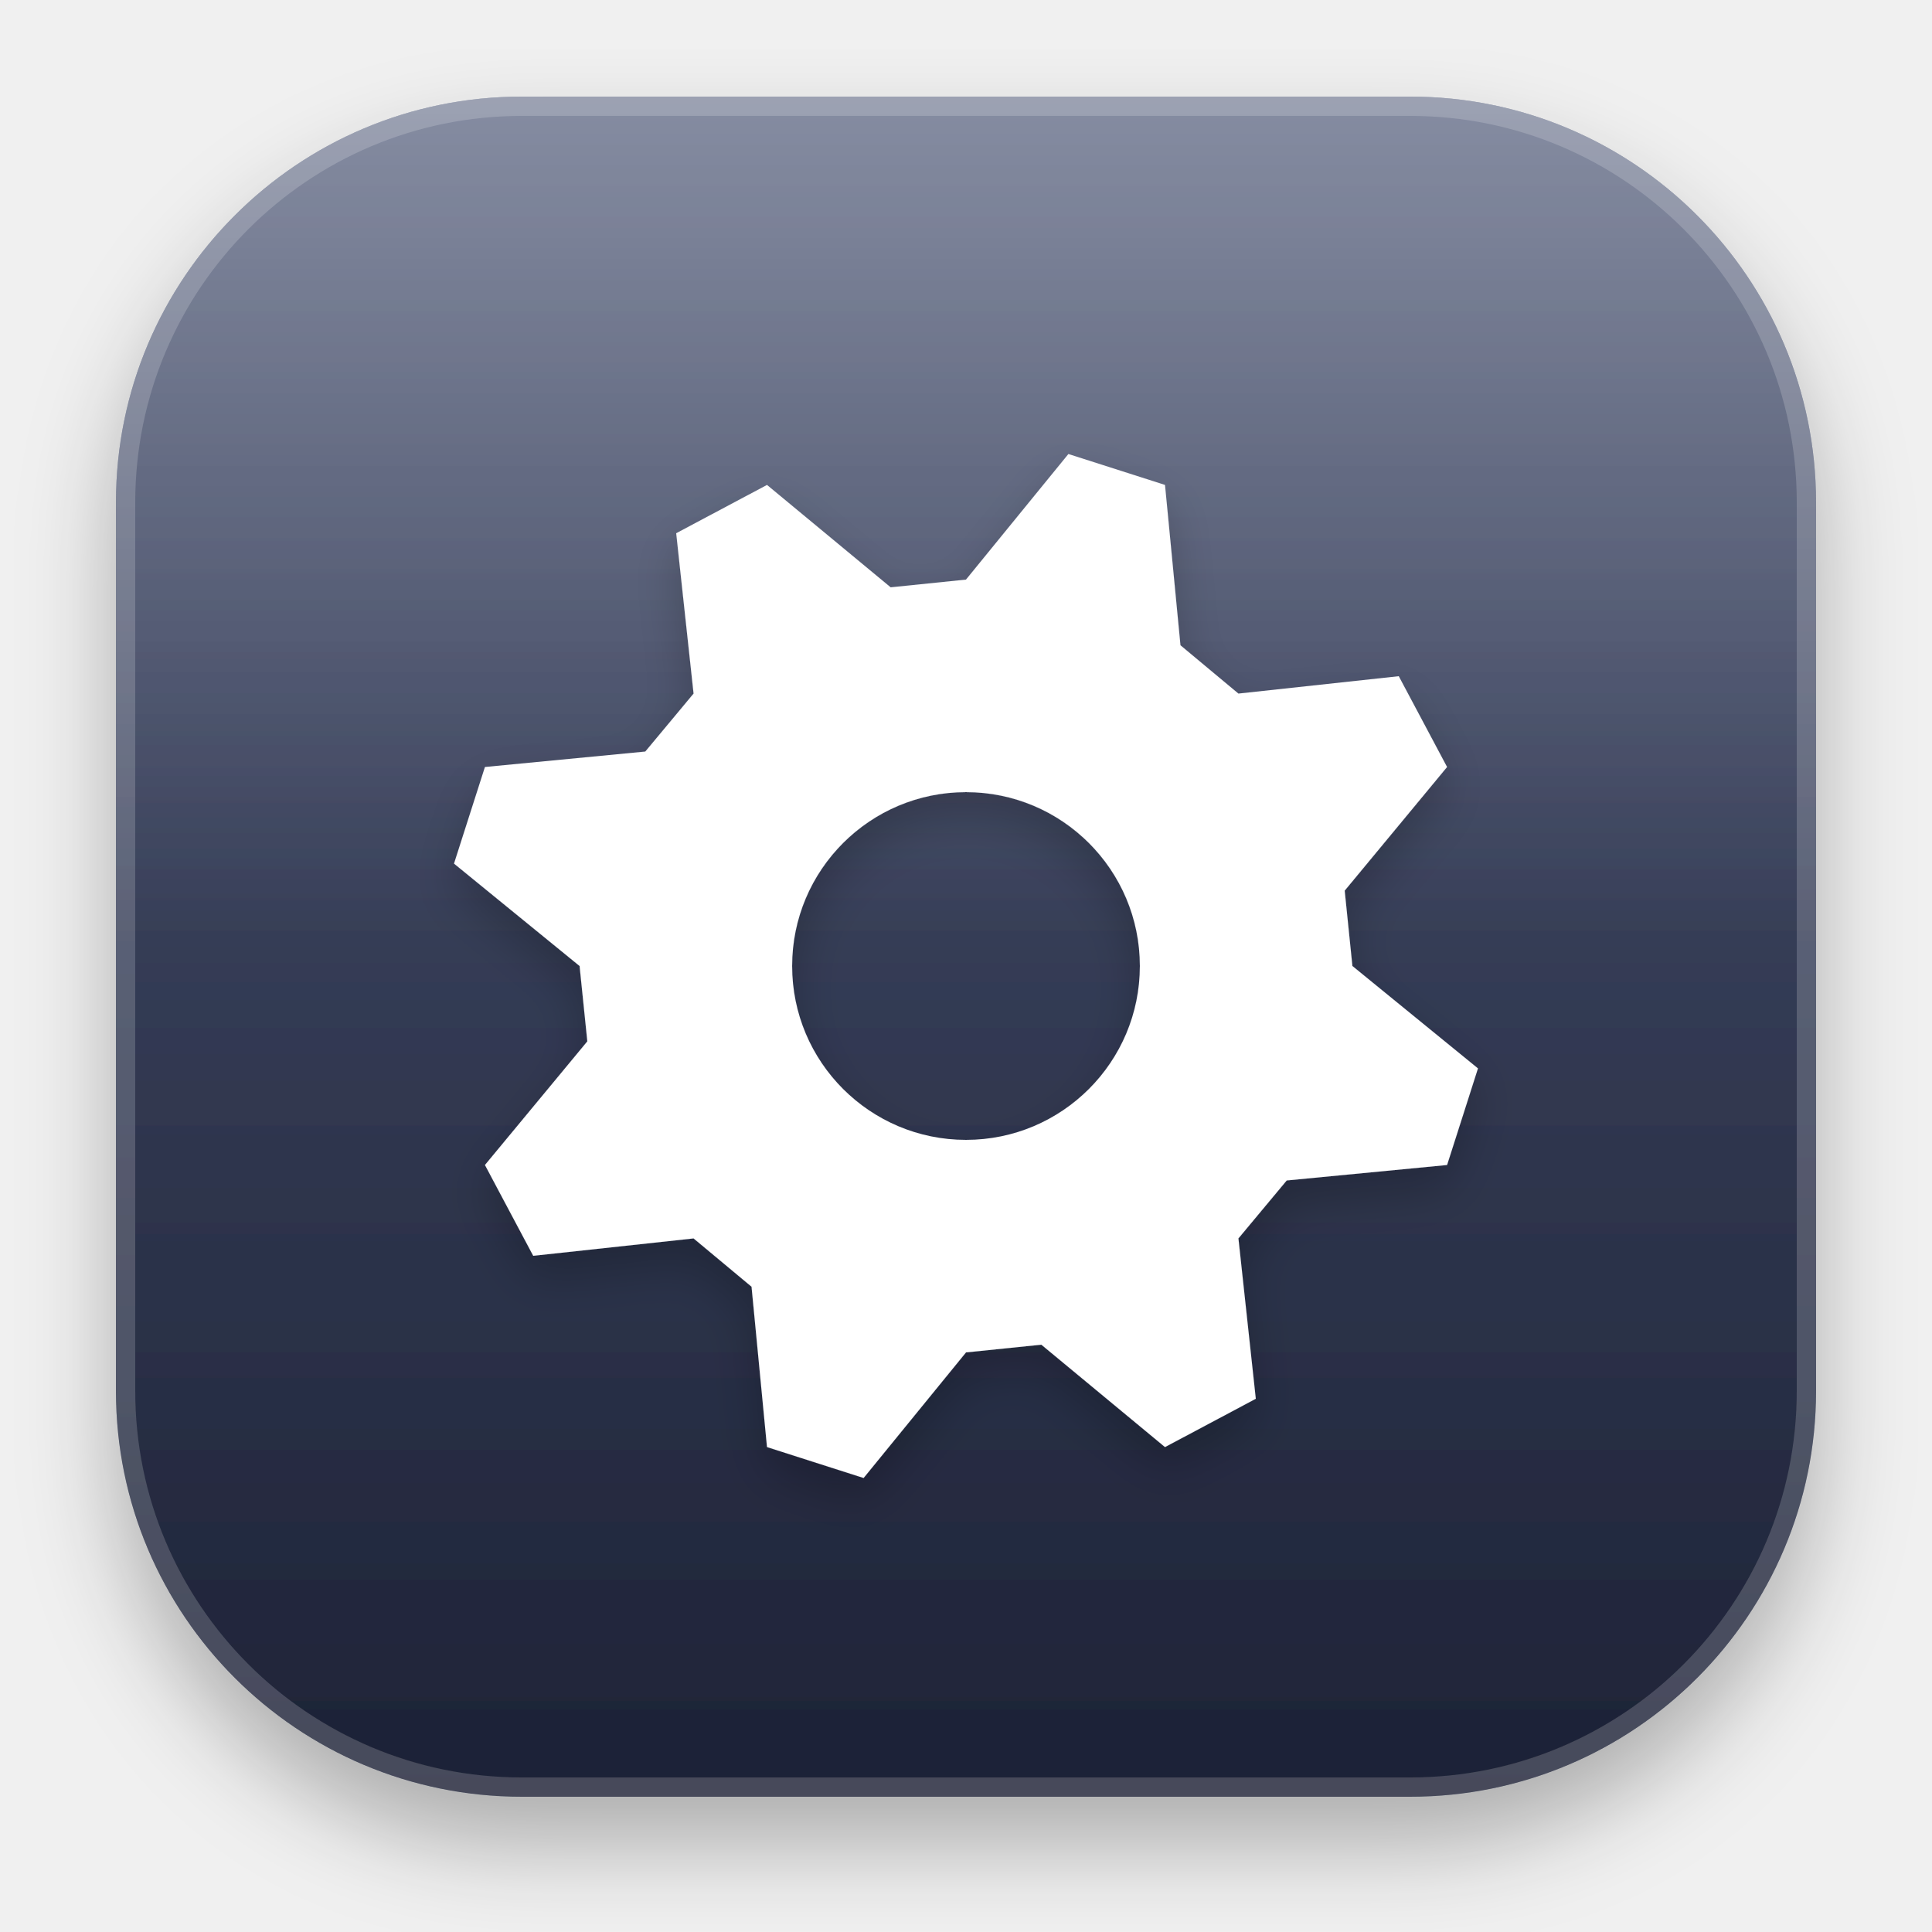
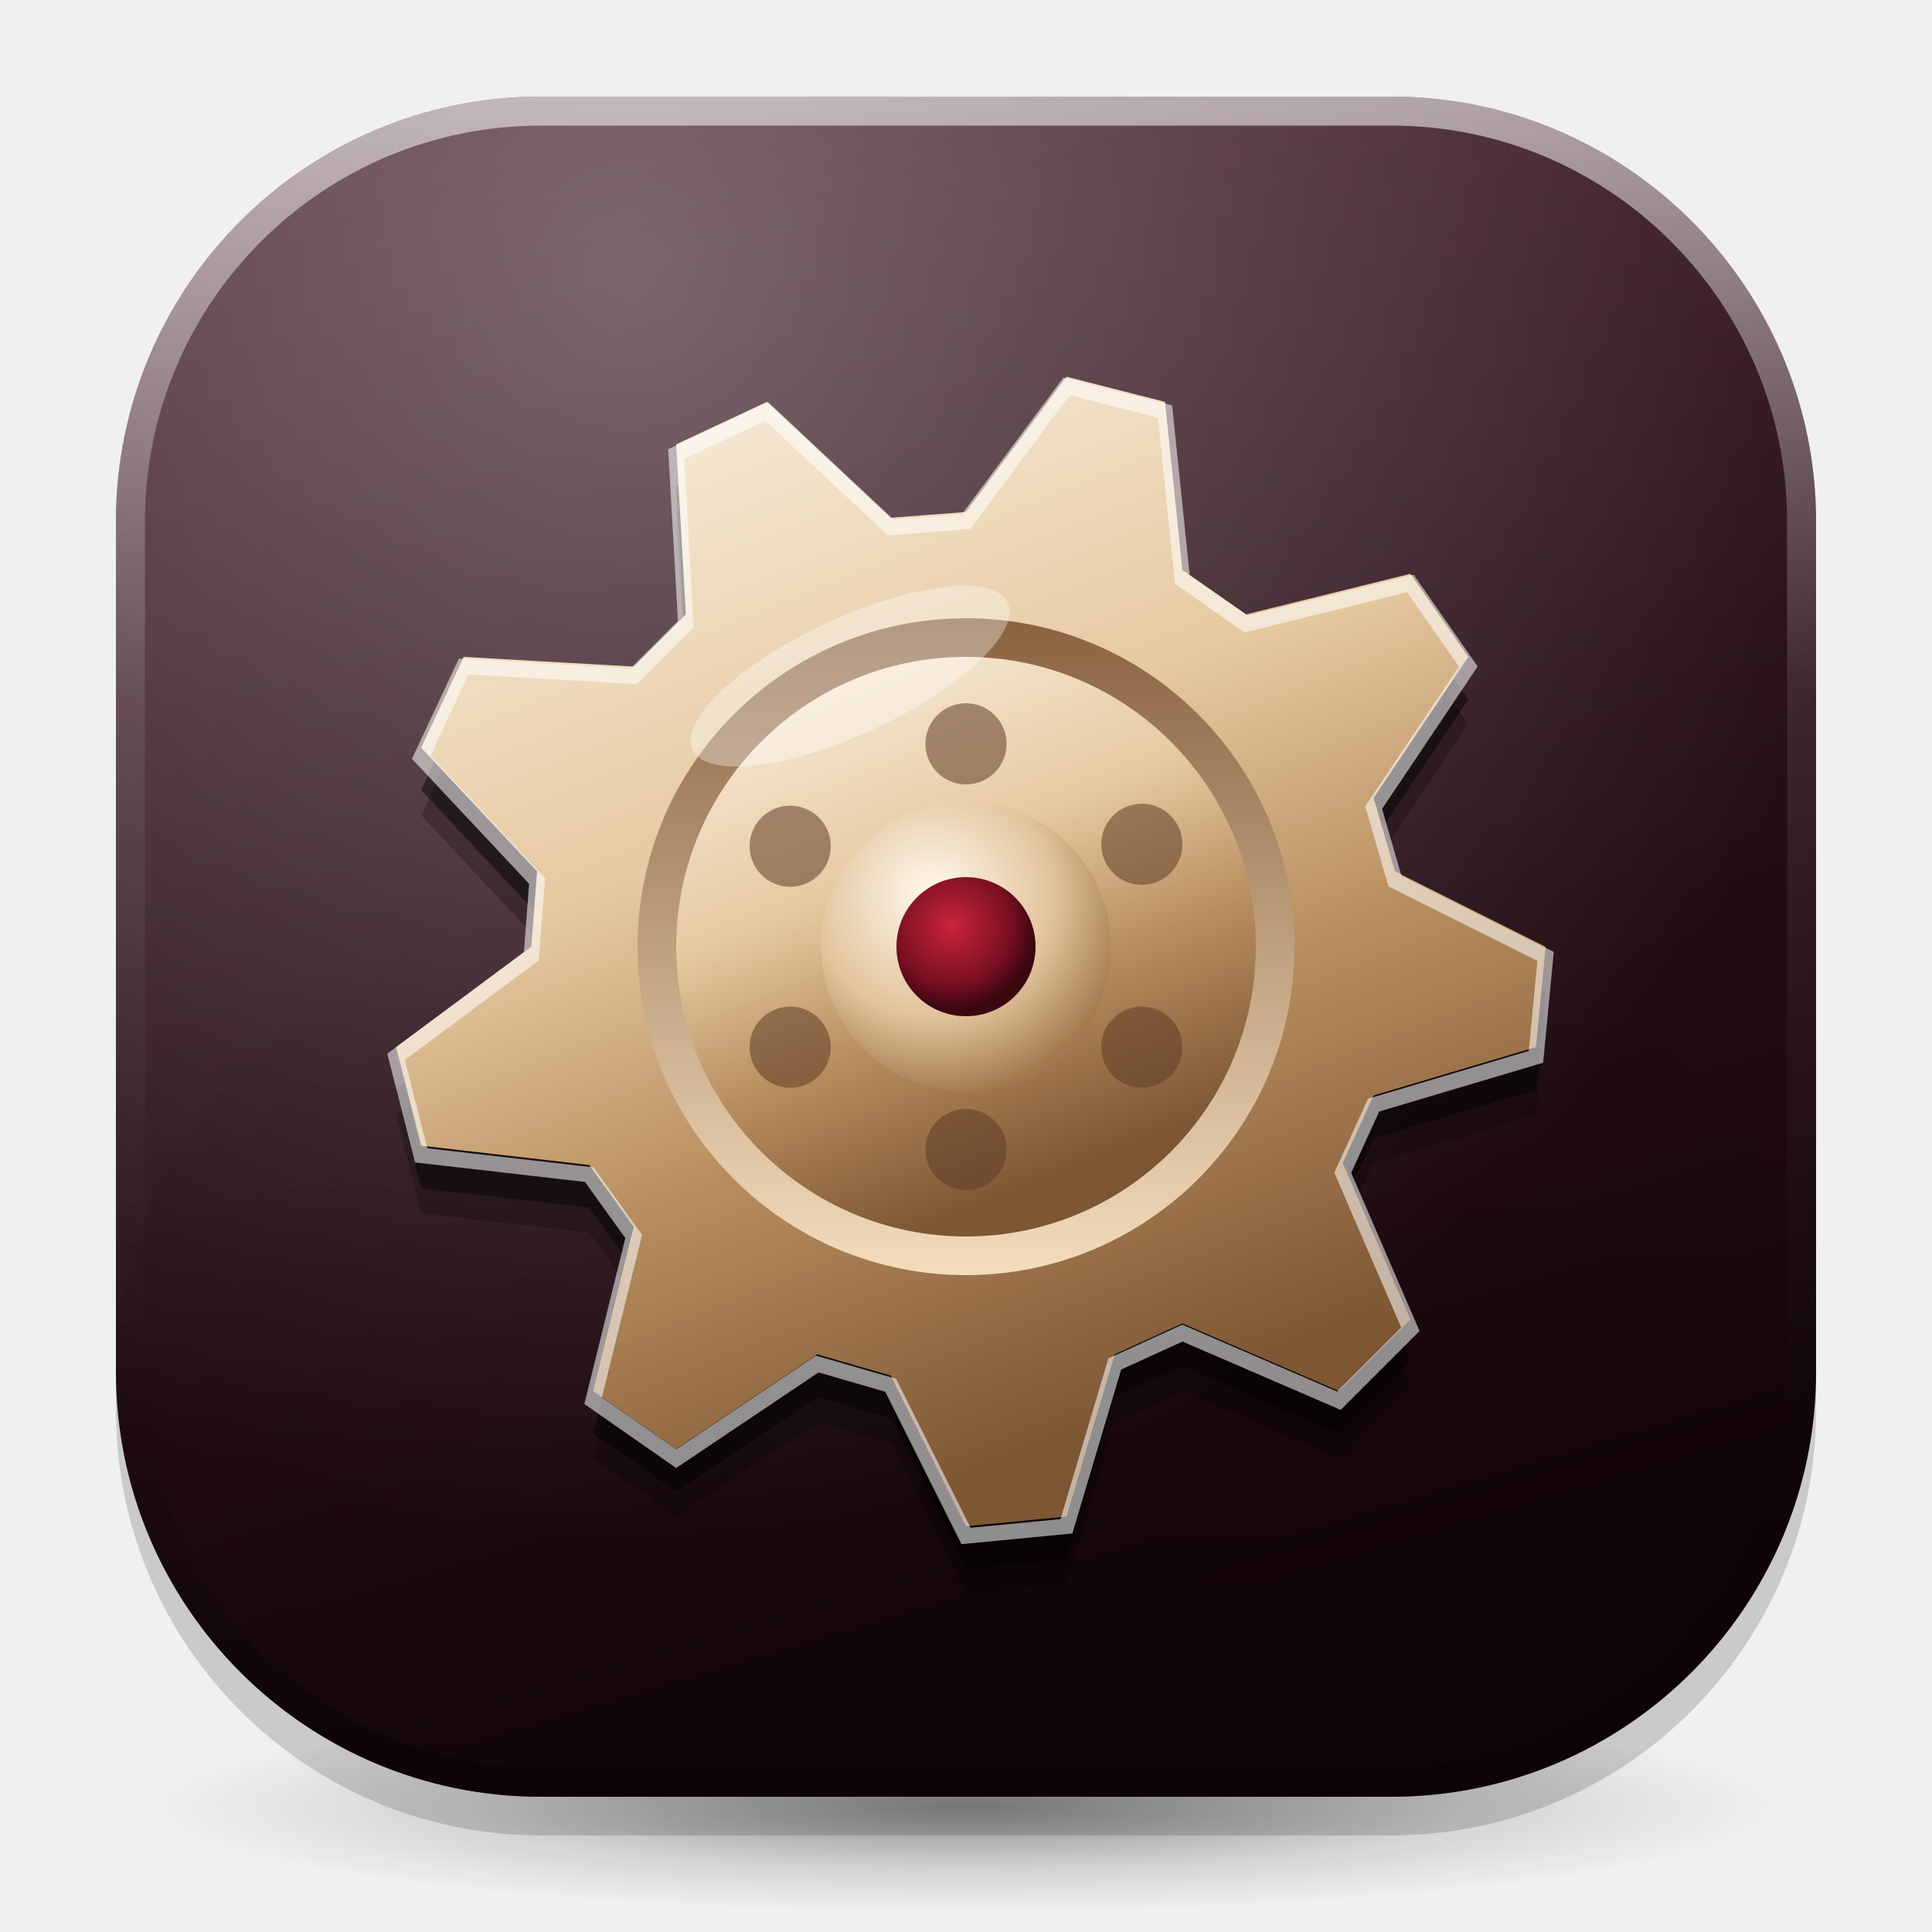
<svg xmlns="http://www.w3.org/2000/svg" viewBox="0 0 100 100" width="100" height="100">
  <defs>
-     <linearGradient id="g" x1="0" y1="0" x2="0" y2="1">
-       <stop offset="0" stop-color="#4c5675" />
-       <stop offset="1" stop-color="#1d2236" />
+     <radialGradient id="cs" cx="0.5" cy="0.5" r="0.5">
+       <stop offset="0" stop-color="#000" stop-opacity="0.42" />
+       <stop offset="0.6" stop-color="#000" stop-opacity="0.12" />
+       <stop offset="1" stop-color="#000" stop-opacity="0" />
+     </radialGradient>
+     <linearGradient id="bd" x1="0" y1="0" x2="0.3" y2="1">
+       <stop offset="0" stop-color="#4a2430" />
+       <stop offset="0.55" stop-color="#2a1018" />
+       <stop offset="1" stop-color="#140609" />
    </linearGradient>
-     <linearGradient id="h" x1="0" y1="0" x2="0" y2="1">
-       <stop offset="0" stop-color="#fff" stop-opacity=".32" />
-       <stop offset=".5" stop-color="#fff" stop-opacity="0" />
+     <radialGradient id="gl" cx="0.3" cy="0.1" r="0.75">
+       <stop offset="0" stop-color="#fff" stop-opacity="0.32" />
+       <stop offset="1" stop-color="#fff" stop-opacity="0" />
+     </radialGradient>
+     <linearGradient id="rim" x1="0" y1="0" x2="0" y2="1">
+       <stop offset="0" stop-color="#fff" stop-opacity="0.55" />
+       <stop offset="0.35" stop-color="#fff" stop-opacity="0.1" />
+       <stop offset="0.8" stop-color="#000" stop-opacity="0.05" />
+       <stop offset="1" stop-color="#000" stop-opacity="0.3" />
    </linearGradient>
-     <filter id="gs" x="-20%" y="-20%" width="140%" height="140%">
-       <feDropShadow dx="0" dy="1.2" stdDeviation="1.2" flood-color="#000" flood-opacity=".22" />
-     </filter>
-     <filter id="s" x="-20%" y="-20%" width="140%" height="150%">
-       <feDropShadow dx="0" dy="2.5" stdDeviation="2.4" flood-color="#000" flood-opacity=".28" />
-     </filter>
+     <linearGradient id="fl" x1="0" y1="0" x2="0" y2="1">
+       <stop offset="0" stop-color="#000" stop-opacity="0" />
+       <stop offset="1" stop-color="#000" stop-opacity="0.16" />
+     </linearGradient>
+     <linearGradient id="m" x1="0" y1="0" x2="0.4" y2="1">
+       <stop offset="0" stop-color="#fbf3e6" />
+       <stop offset="0.45" stop-color="#e6c9a0" />
+       <stop offset="0.7" stop-color="#b88d5e" />
+       <stop offset="1" stop-color="#7d5634" />
+     </linearGradient>
+     <linearGradient id="mi" x1="0" y1="0" x2="0" y2="1">
+       <stop offset="0" stop-color="#8a6240" />
+       <stop offset="1" stop-color="#f3ddbd" />
+     </linearGradient>
+     <radialGradient id="hub" cx="0.38" cy="0.32" r="0.7">
+       <stop offset="0" stop-color="#fff8ee" />
+       <stop offset="0.6" stop-color="#e2c49b" />
+       <stop offset="1" stop-color="#a37a4e" />
+     </radialGradient>
+     <radialGradient id="eje" cx="0.4" cy="0.35" r="0.6">
+       <stop offset="0" stop-color="#c8243c" />
+       <stop offset="0.7" stop-color="#7a0f22" />
+       <stop offset="1" stop-color="#3a0610" />
+     </radialGradient>
  </defs>
-   <g filter="url(#s)">
-     <rect x="6" y="5" width="88" height="88" rx="21" fill="url(#g)" />
-     <rect x="6" y="5" width="88" height="88" rx="21" fill="url(#h)" />
-     <rect x="6.5" y="5.5" width="87" height="87" rx="20.5" fill="none" stroke="#fff" stroke-opacity=".18" />
-   </g>
-   <g filter="url(#gs)">
-     <path fill-rule="evenodd" fill="#fff" d="M50.0,30.0 L55.3,23.5 L60.3,25.1 L61.1,33.4 L64.1,35.9 L72.4,35.0 L74.9,39.7 L69.6,46.1 L70.0,50.0 L76.5,55.3 L74.9,60.3 L66.6,61.1 L64.1,64.1 L65.0,72.4 L60.3,74.9 L53.9,69.6 L50.0,70.0 L44.7,76.5 L39.7,74.9 L38.9,66.6 L35.9,64.1 L27.6,65.0 L25.1,60.3 L30.4,53.9 L30.0,50.0 L23.5,44.7 L25.1,39.7 L33.4,38.9 L35.9,35.9 L35.0,27.6 L39.7,25.1 L46.1,30.4Z M59,50 a9,9 0 1,0 -18,0 a9,9 0 1,0 18,0z" />
-   </g>
+   <ellipse cx="50" cy="93.5" rx="42" ry="5.5" fill="url(#cs)" />
+   <rect x="6" y="7" width="88" height="88" rx="22" fill="#000" opacity=".16" />
+   <rect x="6" y="5" width="88" height="88" rx="22" fill="url(#bd)" />
+   <rect x="6" y="5" width="88" height="88" rx="22" fill="url(#gl)" />
+   <rect x="6" y="49" width="88" height="44" rx="22" fill="url(#fl)" />
+   <rect x="6.75" y="5.75" width="86.5" height="86.5" rx="21.25" fill="none" stroke="url(#rim)" stroke-width="1.5" />
+   <path d="M50.0,26.5 L55.2,19.5 L60.3,20.8 L61.2,29.5 L64.5,31.8 L73.0,29.7 L76.0,34.0 L71.1,41.3 L72.2,45.1 L80.0,49.0 L79.5,54.2 L71.1,56.7 L69.5,60.2 L73.0,68.3 L69.3,72.0 L61.2,68.5 L57.7,70.1 L55.2,78.5 L50.0,79.0 L46.1,71.2 L42.3,70.1 L35.0,75.0 L30.7,72.0 L32.8,63.5 L30.5,60.3 L21.8,59.3 L20.5,54.2 L27.5,49.0 L27.8,45.1 L21.8,38.7 L24.0,34.0 L32.8,34.5 L35.5,31.8 L35.0,23.0 L39.7,20.8 L46.1,26.8Z " fill="#000" opacity="0.23" transform="translate(0 3.5)" />
+   <path d="M50.0,26.5 L55.2,19.5 L60.3,20.8 L61.2,29.5 L64.5,31.8 L73.0,29.7 L76.0,34.0 L71.1,41.3 L72.2,45.1 L80.0,49.0 L79.5,54.2 L71.1,56.7 L69.5,60.2 L73.0,68.3 L69.3,72.0 L61.2,68.5 L57.7,70.1 L55.2,78.5 L50.0,79.0 L46.1,71.2 L42.3,70.1 L35.0,75.0 L30.7,72.0 L32.8,63.5 L30.5,60.3 L21.8,59.3 L20.5,54.2 L27.5,49.0 L27.8,45.1 L21.8,38.7 L24.0,34.0 L32.8,34.5 L35.5,31.8 L35.0,23.0 L39.7,20.8 L46.1,26.8Z " fill="#000" opacity="0.45" transform="translate(0 2.2)" />
+   <path d="M50.0,26.5 L55.2,19.5 L60.3,20.8 L61.2,29.5 L64.5,31.8 L73.0,29.7 L76.0,34.0 L71.1,41.3 L72.2,45.1 L80.0,49.0 L79.5,54.2 L71.1,56.7 L69.5,60.2 L73.0,68.3 L69.3,72.0 L61.2,68.5 L57.7,70.1 L55.2,78.5 L50.0,79.0 L46.1,71.2 L42.3,70.1 L35.0,75.0 L30.7,72.0 L32.8,63.5 L30.5,60.3 L21.8,59.3 L20.5,54.2 L27.5,49.0 L27.8,45.1 L21.8,38.7 L24.0,34.0 L32.8,34.5 L35.5,31.8 L35.0,23.0 L39.7,20.8 L46.1,26.8Z " fill="url(#m)" />
+   <path d="M50.0,26.5 L55.2,19.5 L60.3,20.8 L61.2,29.5 L64.5,31.8 L73.0,29.7 L76.0,34.0 L71.1,41.3 L72.2,45.1 L80.0,49.0 L79.5,54.2 L71.1,56.7 L69.5,60.2 L73.0,68.3 L69.3,72.0 L61.2,68.5 L57.7,70.1 L55.2,78.5 L50.0,79.0 L46.1,71.2 L42.3,70.1 L35.0,75.0 L30.7,72.0 L32.8,63.5 L30.5,60.3 L21.8,59.3 L20.5,54.2 L27.5,49.0 L27.8,45.1 L21.8,38.7 L24.0,34.0 L32.8,34.5 L35.5,31.8 L35.0,23.0 L39.7,20.8 L46.1,26.8Z " fill="none" stroke="#fff" stroke-opacity=".55" stroke-width=".8" transform="translate(0 .5)" />
+   <circle cx="50" cy="49" r="17" fill="url(#mi)" />
+   <circle cx="50" cy="49" r="15" fill="url(#m)" />
+   <circle cx="59.1" cy="54.2" r="2.1" fill="#5e3d24" opacity=".55" />
+   <circle cx="50.0" cy="59.5" r="2.1" fill="#5e3d24" opacity=".55" />
+   <circle cx="40.9" cy="54.2" r="2.1" fill="#5e3d24" opacity=".55" />
+   <circle cx="40.9" cy="43.8" r="2.1" fill="#5e3d24" opacity=".55" />
+   <circle cx="50.0" cy="38.5" r="2.1" fill="#5e3d24" opacity=".55" />
+   <circle cx="59.1" cy="43.7" r="2.1" fill="#5e3d24" opacity=".55" />
+   <circle cx="50" cy="49" r="7.5" fill="url(#hub)" />
+   <circle cx="50" cy="49" r="3.6" fill="url(#eje)" />
+   <ellipse cx="44" cy="35" rx="9" ry="3" fill="#fff" opacity=".35" transform="rotate(-25 44 35)" />
</svg>
